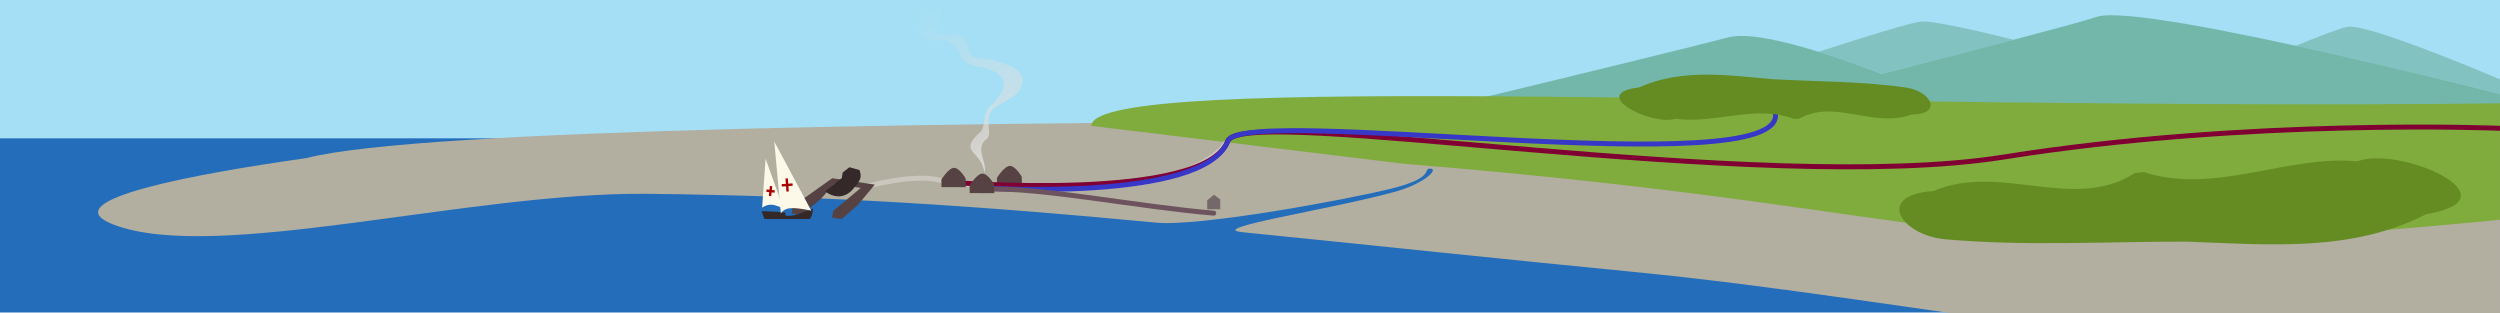
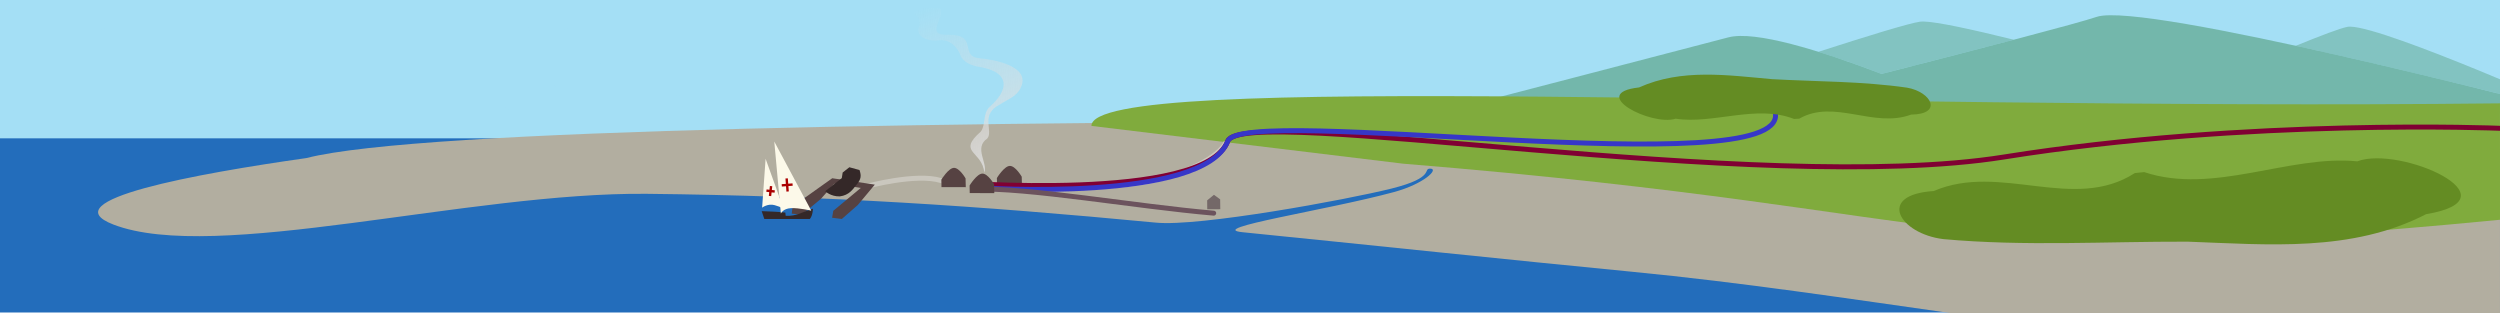
<svg xmlns="http://www.w3.org/2000/svg" xmlns:xlink="http://www.w3.org/1999/xlink" width="400mm" height="50mm" version="1.1" viewBox="0 0 400 50">
  <defs>
    <linearGradient id="grad" x1="158.25" x2="147.4" y1="27.572" y2="1.284" gradientUnits="userSpaceOnUse">
      <stop stop-color="#e0e0e0" stop-opacity=".866" offset="0" />
      <stop stop-color="#e0e0e0" stop-opacity="0" offset="1" />
    </linearGradient>
    <symbol id="symbol9025">
      <path d="m287.04 19.032c-6.008-2.366-12.934 0.881-18.932-0.04-3.884 1.235-14.182-4.064-5.853-5.003 6.771-3.051 14.147-1.959 21.267-1.323 7.22 0.4 14.456 0.329 21.619 1.363 3.871 0.673 5.793 4.251 0.634 4.307-6.012 2.23-12.293-2.561-17.901 0.654z" fill="#648c23" style="paint-order:stroke fill markers" />
    </symbol>
    <symbol id="use9088">
-       <g id="use9088_transform" transform="rotate(-5.9583,155.47,27.382)">
+       <g id="use9088_transform" class="v" transform="rotate(-5.9583,155.47,27.382)">
        <path d="m153.46 28.62 0.102-1.204s1.353-1.773 2.237-1.686c0.884 0.087 1.683 1.887 1.683 1.887l-0.113 1.421z" fill="#564242" />
+       </g>
+     </symbol>
+     <symbol id="symbol4892" stroke="#a4dff5" stroke-width=".73">
+       <g id="symbol4892_transform" transform="matrix(1.3663 0 0 1.3727 -3.3615 -3.4313)">
+         <path d="m3.702 15.375 35.714-10.453-4.573 12.195-27.221-12.413 61.629 11.977" fill="none" stroke="#a4dff5" stroke-dasharray="0.386, 9.273" stroke-width=".386" />
      </g>
    </symbol>
  </defs>
  <rect width="400" height="50" fill="#236dbb" style="paint-order:stroke fill markers" />
-   <rect id="sky" transform="scale(1,-1)" y="-22.133" width="400" height="22.133" fill="#a4dff5" style="paint-order:stroke fill markers" />
-   <g stroke-width=".265">
-     <path id="stars" d="m14.54 18.551 3.041-13.118-4.121 1.843 18.054 12.229-5.44-11.51 31.431 9.909-11.127-9.857 11.73 8.183 37.446-6.355-16.168-3.298 22.717 9.751 18.291-9.145-5.299 5.902 36.626 1.361-4.352-12.098 23.464 13.966-7.343-10.557 18.013 10.654 16.163-12.526 3.759 10.288 25.497-10.292 3.857 11.305 29.325-2.624 30.97-1.486 11.036-8.023 13.917 8.124 30.176-7.271 44.834-2.409 16.471 0.275 42.91 3.062 37.248 4.265 11.512-2.199" fill="none" stroke="#a4dff5" stroke-dasharray="0.265, 12.7" />
-     <path d="m307.71 3.443c-0.196-0.002-0.362 0.006-0.497 0.024-1.807 0.251-8.794 2.414-16.267 4.824 3.246 1.01 6.698 2.236 10.101 3.533 7.59-1.939 15.059-3.865 21.156-5.469-6.539-1.617-12.329-2.887-14.492-2.913zm68.375 0.822c-0.19-0.005-0.353 0.004-0.487 0.029-1.125 0.207-4.271 1.401-8.274 3.034 21.655 4.715 46.13 11.14 46.13 11.14s-31.488-14.046-37.369-14.203zm37.369 14.203-75.18 1.434c-0.045 0.02-0.56 0.249-0.56 0.249l75.739-1.683z" fill="#5ea68c" fill-opacity=".489" />
-     <path d="m337.61 2.439c-0.942 0.012-1.673 0.097-2.159 0.264-2.931 1.006-18.489 5.057-34.401 9.123-9.884-3.769-20.233-6.975-24.519-5.846-9.053 2.385-74.881 18.37-76.829 18.222l123.67-2.866s-0.919-0.433-2.383-1.103l92.471-1.764s-61.721-16.206-75.85-16.029z" fill="#5ea68c" fill-opacity=".703" />
-   </g>
+   <rect id="sky" y="3.5527e-15" width="400" height="22.133" fill="#a4dff5" style="paint-order:stroke fill markers" />
+   <path d="m337.61 2.439c-0.942 0.012-1.673 0.097-2.159 0.264-2.931 1.006-18.489 5.057-34.401 9.123-9.884-3.769-20.233-6.975-24.519-5.846-9.053 2.385-42.49 11.062-42.49 11.062l179.42 1.427s-61.721-16.206-75.85-16.029z" fill="#5ea68c" fill-opacity=".703" stroke-width=".265" />
+   <path d="m307.71 3.443c-0.196-0.002-0.362 0.006-0.497 0.024-1.807 0.251-8.794 2.414-16.267 4.824 3.246 1.01 6.698 2.236 10.101 3.533 7.59-1.939 15.059-3.865 21.156-5.469-6.539-1.617-12.329-2.887-14.492-2.913zm68.375 0.822c-0.19-0.005-0.353 0.004-0.487 0.029-1.125 0.207-4.271 1.401-8.274 3.034 21.655 4.715 46.13 11.14 46.13 11.14s-31.488-14.046-37.369-14.203zm37.369 14.203-75.18 1.434c-0.045 0.02-0.56 0.249-0.56 0.249l75.739-1.683z" fill="#5ea68c" fill-opacity=".489" stroke-width=".265" />
  <path d="m49.037 25.289c-17.663 2.507-40.999 6.749-30.895 10.637 16.22 6.241 56.901-5.221 85.422-4.914 28.606 0.308 52.892 1.895 81.393 4.61 6.905 0.678 30.464-3.652 37.688-5.453 7.224-1.801 4.88-3.233 6.237-3.184 1.357 0.049-0.999 2.43-5.868 3.75-10.714 2.906-30.297 5.808-24.192 6.421 19.65 1.971 42.718 4.425 62.355 6.33 17.473 1.694 34.866 4.338 52.27 6.804h86.55v-29.763s-314.71-4.593-350.96 4.762z" fill="#b2aea0" />
  <path d="m400 35.16c-88.946 8.681-80.834-1.257-175.48-8.969l-49.893-6.048c0-8.866 116.92-2.404 225.37-3.607z" fill="#80ab3d" />
-   <path d="m138.7 29.803s7.87-2.135 11.826-0.921 27.12 2.151 35.879-0.455c8.759-2.606 9.773-5.719 9.773-5.719" fill="none" stroke="#cac7be" stroke-width=".794" />
+   <path class="v" d="m138.7 29.803s7.87-2.135 11.826-0.921 27.12 2.151 35.879-0.455c8.759-2.606 9.773-5.719 9.773-5.719" fill="none" stroke="#cac7be" stroke-width=".794" />
  <use transform="matrix(1.014 0 0 1.014 3.7756 .47994)" width="100%" height="100%" stroke-width=".07" xlink:href="#use9088" />
  <path id="huntTrail" class="huntTrail trail" d="m151.84 29.147s40.796 3.347 44.6-6.565c2.309-6.017 85.046 8.792 124.18 2.54 39.138-6.252 79.373-4.596 79.373-4.596" fill="none" stroke="#800033" stroke-linecap="round" stroke-linejoin="round" stroke-width=".794" />
  <path id="fh" d="m193.16 33.482-0.015-1.424 1.084-0.891 0.996 0.726 0.022 1.584z" fill="#746868" />
-   <path d="m157.48 27.62c-0.269-3.469-4.459-3.163-0.534-6.584 0.824-1.174 0.256-2.905 1.395-3.932 3.161-2.794 3.172-5.418-1.16-6.31-1.287-0.203-2.708-0.522-3.424-1.738-0.494-1.529-1.823-2.821-3.545-2.616-1.256 0.232-3.484-0.261-3.264-1.878 0.671-1.279-0.29-2.692-1.688-2.722-2.15-1.288 4.849-0.503 5.163-0.46 0.873 1.432-2.682 4.432 1.458 4.177 4.718 0.025 1.524 3.464 4.85 3.761 2.574 0.239 8.213 1.336 6.59 4.698-0.59 1.421-2.141 1.891-3.316 2.688-3.262 1.615-1.024 4.215-2.036 5.454-2.218 1.511 0.157 3.972-0.492 5.462z" fill="url(#grad)" />
+   <path class="v" d="m157.48 27.62c-0.269-3.469-4.459-3.163-0.534-6.584 0.824-1.174 0.256-2.905 1.395-3.932 3.161-2.794 3.172-5.418-1.16-6.31-1.287-0.203-2.708-0.522-3.424-1.738-0.494-1.529-1.823-2.821-3.545-2.616-1.256 0.232-3.484-0.261-3.264-1.878 0.671-1.279-0.29-2.692-1.688-2.722-2.15-1.288 4.849-0.503 5.163-0.46 0.873 1.432-2.682 4.432 1.458 4.177 4.718 0.025 1.524 3.464 4.85 3.761 2.574 0.239 8.213 1.336 6.59 4.698-0.59 1.421-2.141 1.891-3.316 2.688-3.262 1.615-1.024 4.215-2.036 5.454-2.218 1.511 0.157 3.972-0.492 5.462z" fill="url(#grad)" />
  <path id="sy" d="m126.82 33.032 6.339-4.513 6.812 1.019-2.725 3.263-2.553 2.235-1.557-0.194 0.187-1.113 4.408-3.663-4.245-0.666-2.158 2.433-3.022 2.501-1.632-0.148z" fill="#564242" />
  <path id="forageTemplate" class="trail forageTrail" d="m156.62 30.041s36.018 2.453 39.822-7.459c2.309-6.017 89.08 6.985 87.631-4.397" fill="none" stroke="#3737c8" stroke-linecap="round" stroke-linejoin="round" stroke-width=".794" />
-   <path id="fishTrail" class="trail" d="m157.91 30.274c8.481-0.347 23.807 2.767 36.284 3.833" fill="none" stroke="#6c535d" stroke-linecap="round" stroke-width=".794" />
+   <path id="fishTrail" class="trail" d="m155.8 30.274c8.481-0.347 25.914 2.767 38.391 3.833" fill="none" stroke="#6c535d" stroke-linecap="round" stroke-width=".794" />
+   <rect x="154.24" y="28.267" width="4.387" height="2.944" rx="0" ry="0" fill="#b2aea0" style="paint-order:stroke fill markers" />
  <path id="hull" d="m132.03 30.593s0.882 0.869 2.338 0.83c1.508-0.192 2.108-1.163 2.606-1.789 0.844-0.962 0.853-1.512 0.549-2.427l-1.625-0.448-1.071 0.844-0.141 0.894z" fill="#342828" />
  <g id="ship">
    <g>
      <path d="m121.94 33.227s0.903-0.711 1.998-0.403c1.095 0.307 1.44 0.595 1.44 0.595l-2.881-8.016z" fill="#fcf9e9" />
      <path d="m121.87 33.784 0.557 1.671c0.13 0.63 4.655 0.441 7.068-0.327 0 0 0.25-0.23 0.403-0.691 0.154-0.461 0.173-1.056 0.173-1.056-1.862 0.61-2.612 1.215-4.36 1.152l-0.058-0.519c-1.256-0.153-2.52-0.172-3.784-0.23z" fill="#342828" />
      <path d="m124.94 34.168s0.327-0.807 1.633-0.864c1.306-0.058 3.227 0.403 3.227 0.403l-5.916-11.063z" fill="#fcf9e9" />
    </g>
    <g fill="#800000" shape-rendering="auto" stroke="#a00" stroke-width=".265px">
      <path d="m125.93 28.673-0.117 0.009 0.137 1.834 0.117-0.009z" />
      <path d="m126.68 29.48-1.471 0.11 9e-3 0.117 1.471-0.11z" />
      <path d="m123.3 29.903-0.142 1.32 0.117 0.012 0.142-1.319z" />
      <path d="m122.77 30.454-0.013 0.117 1.058 0.114 0.013-0.116z" />
    </g>
    <rect x="120.1" y="35.037" width="11.744" height="13.876" fill="#236dbb" style="paint-order:stroke fill markers" />
  </g>
  <use width="100%" height="100%" xlink:href="#symbol9025" />
  <use transform="matrix(-1.8007 .094793 -.094793 -1.8007 861.75 34.597)" width="100%" height="100%" stroke-width=".147" xlink:href="#symbol9025" />
  <use transform="translate(1.5587,2.0697)" width="100%" height="100%" xlink:href="#use9088" />
  <use transform="matrix(.9882 0 0 .9882 -1.1475 1.455)" width="100%" height="100%" stroke-width=".268" xlink:href="#use9088" />
+   <use xlink:href="#symbol4892" />
+   <use transform="translate(74.083)" width="100%" height="100%" xlink:href="#symbol4892" />
+   <use transform="translate(153.46 -4.7625)" width="100%" height="100%" xlink:href="#symbol4892" />
</svg>
